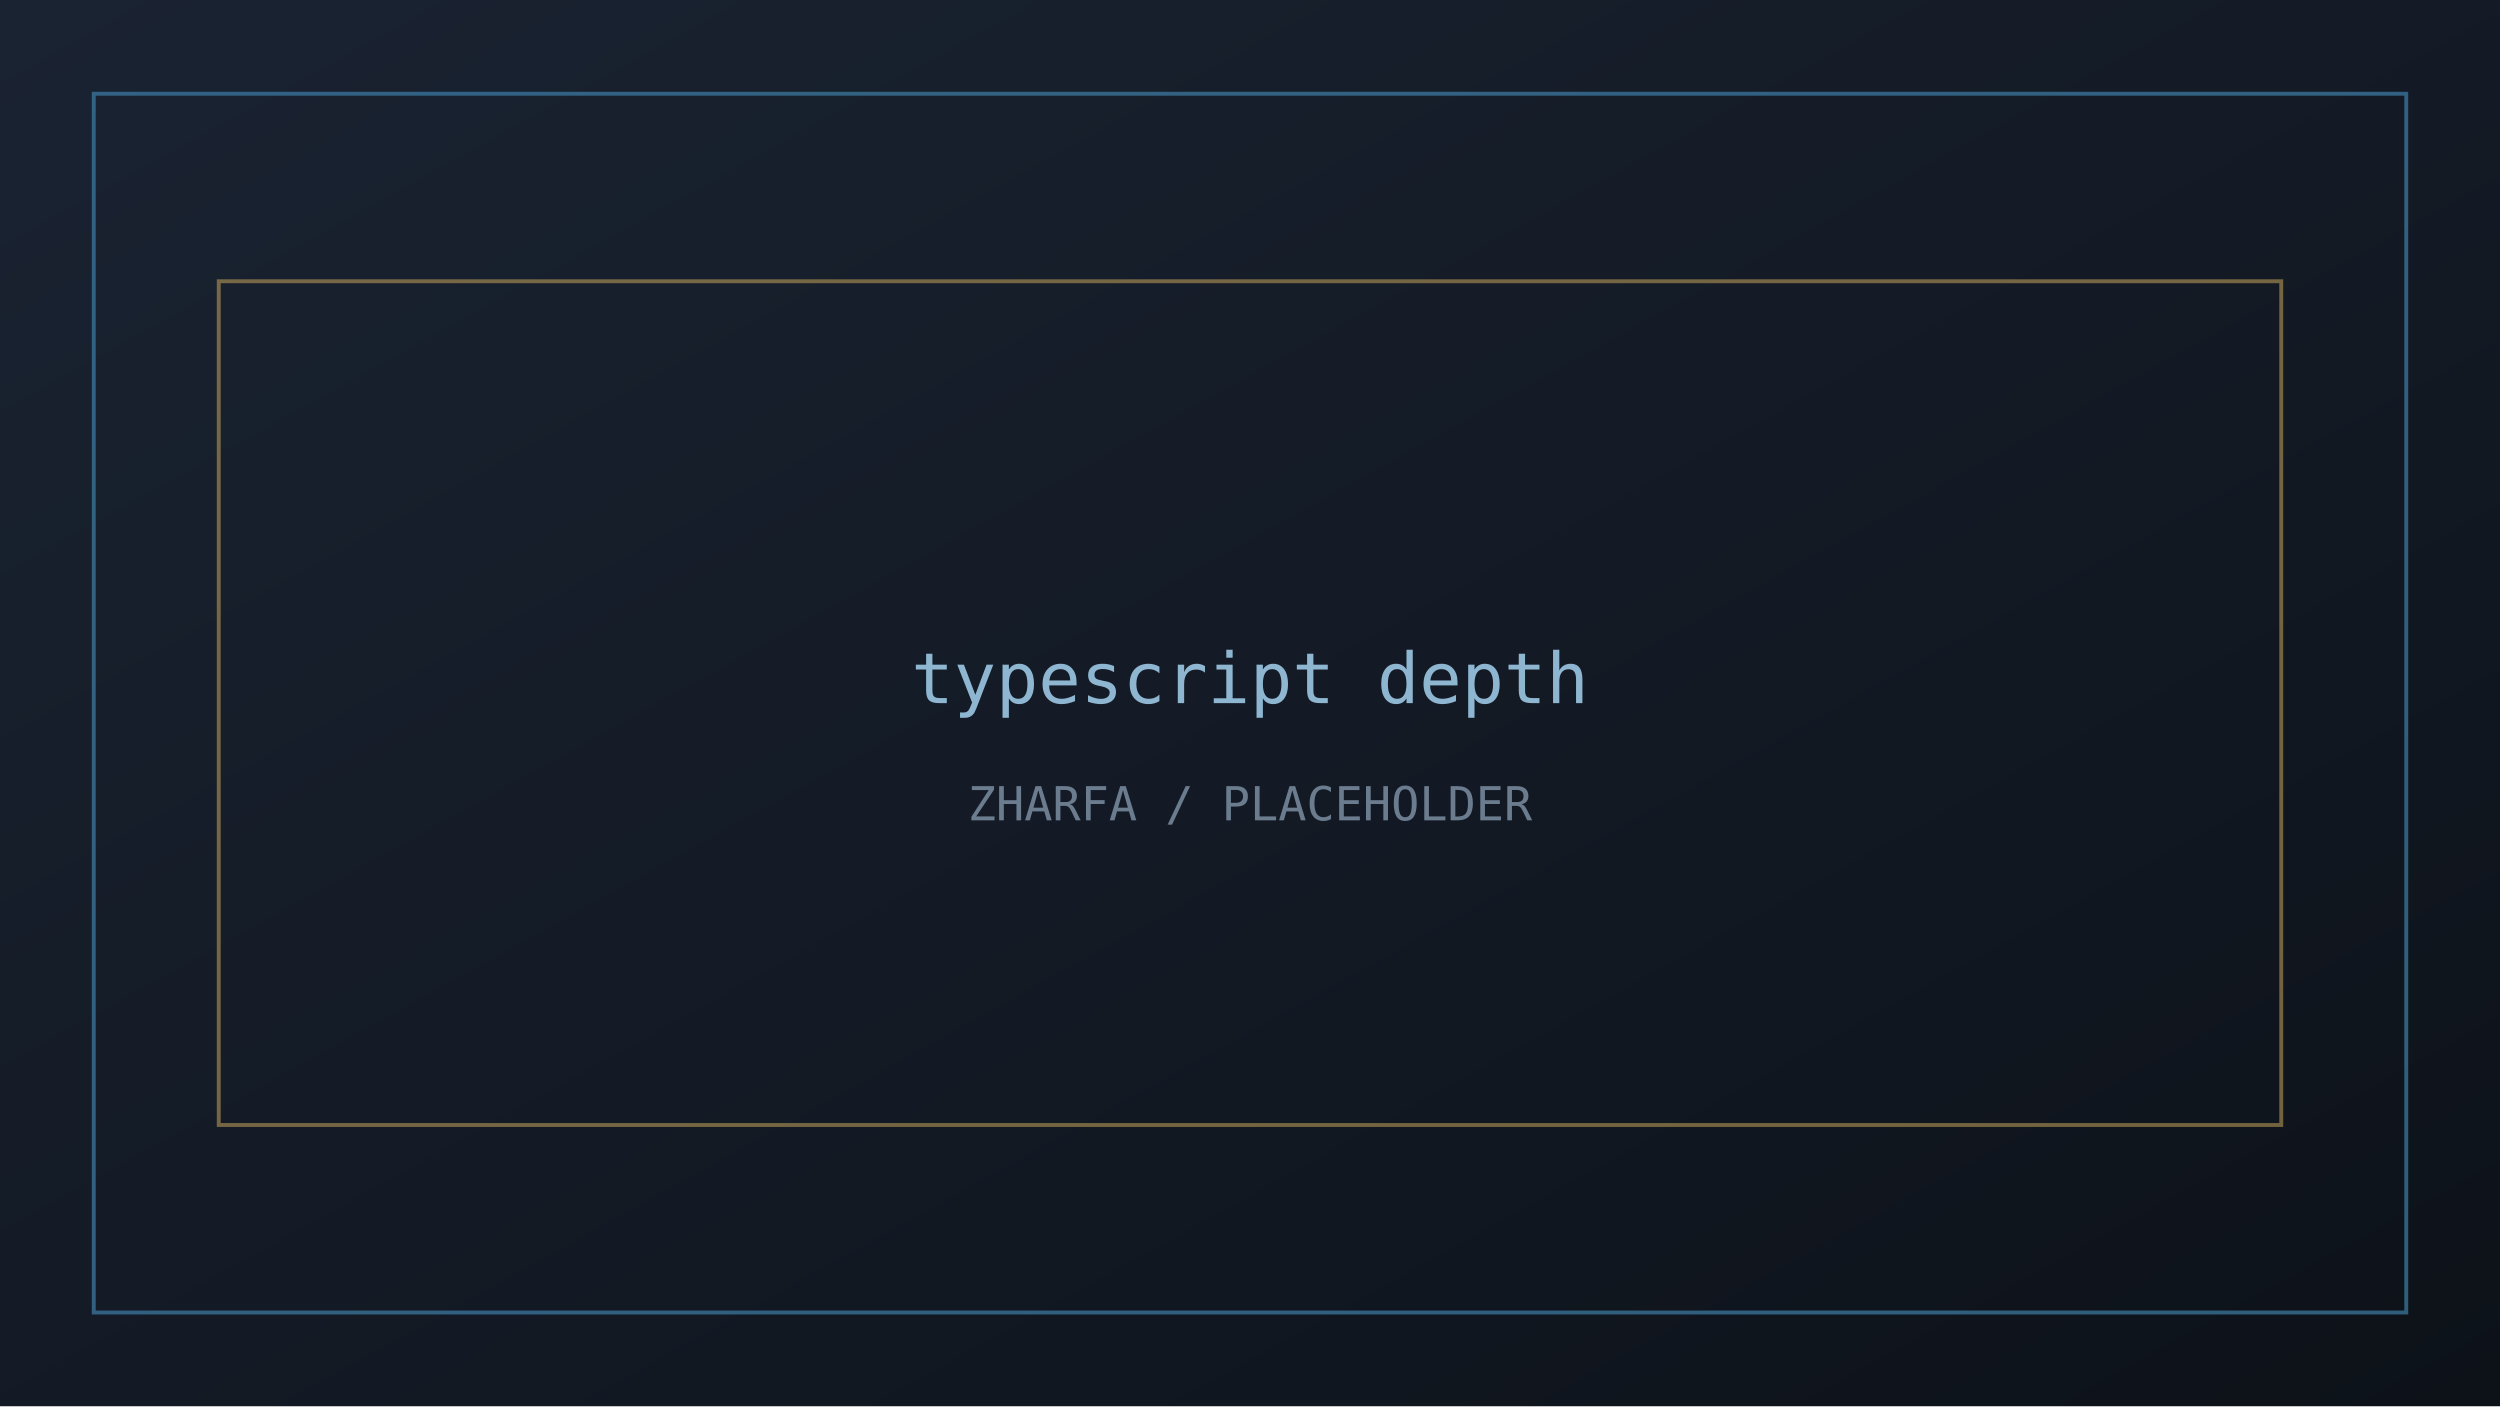
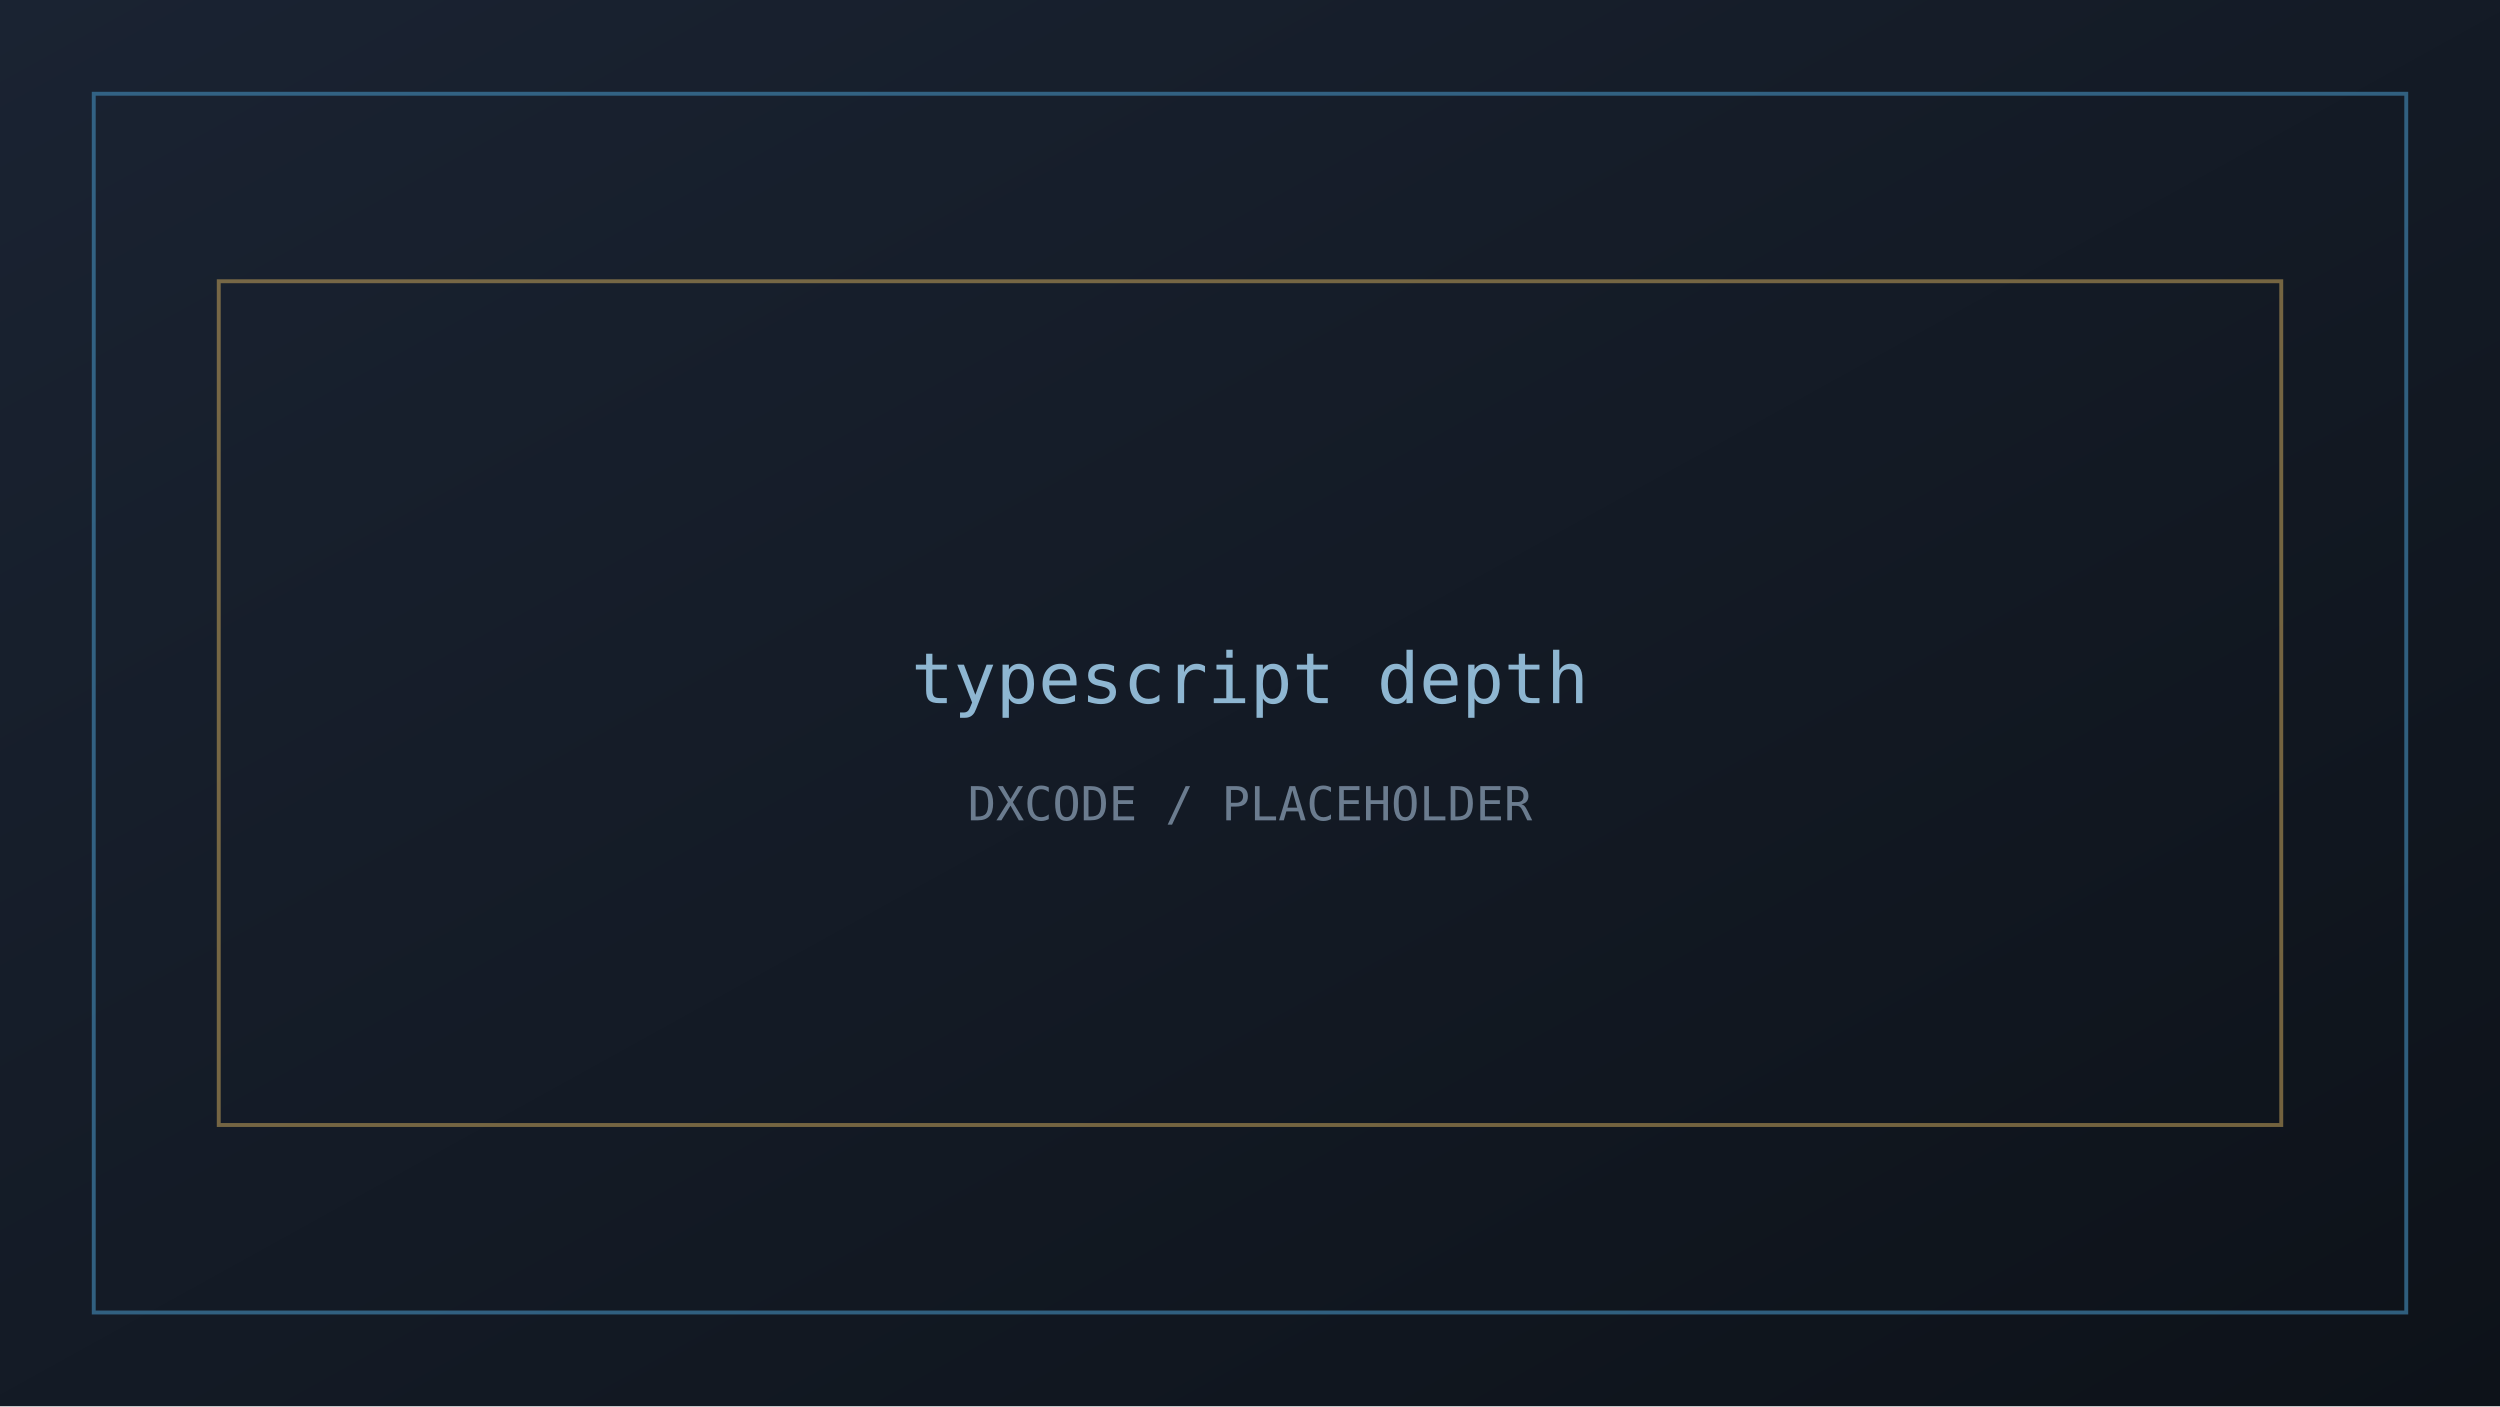
<svg xmlns="http://www.w3.org/2000/svg" width="640" height="360" viewBox="0 0 640 360" role="img" aria-label="Artwork placeholder">
  <defs>
    <linearGradient id="g" x1="0" y1="0" x2="1" y2="1">
      <stop offset="0%" stop-color="#1a2332" />
      <stop offset="100%" stop-color="#0d1219" />
    </linearGradient>
  </defs>
  <rect width="640" height="360" fill="url(#g)" />
  <rect x="24" y="24" width="592" height="312" fill="none" stroke="#3d7ea6" stroke-width="1" opacity="0.7" />
  <rect x="56" y="72" width="528" height="216" fill="none" stroke="#c4a35a" stroke-width="1" opacity="0.55" />
  <text x="320" y="180" text-anchor="middle" fill="#8eb6d1" font-family="ui-monospace, monospace" font-size="18">typescript depth</text>
-   <text x="320" y="210" text-anchor="middle" fill="#6b7c8f" font-family="ui-monospace, monospace" font-size="12">ZHARFA / PLACEHOLDER</text>
+   <text x="320" y="210" text-anchor="middle" fill="#6b7c8f" font-family="ui-monospace, monospace" font-size="12">DXCODE / PLACEHOLDER</text>
</svg>
